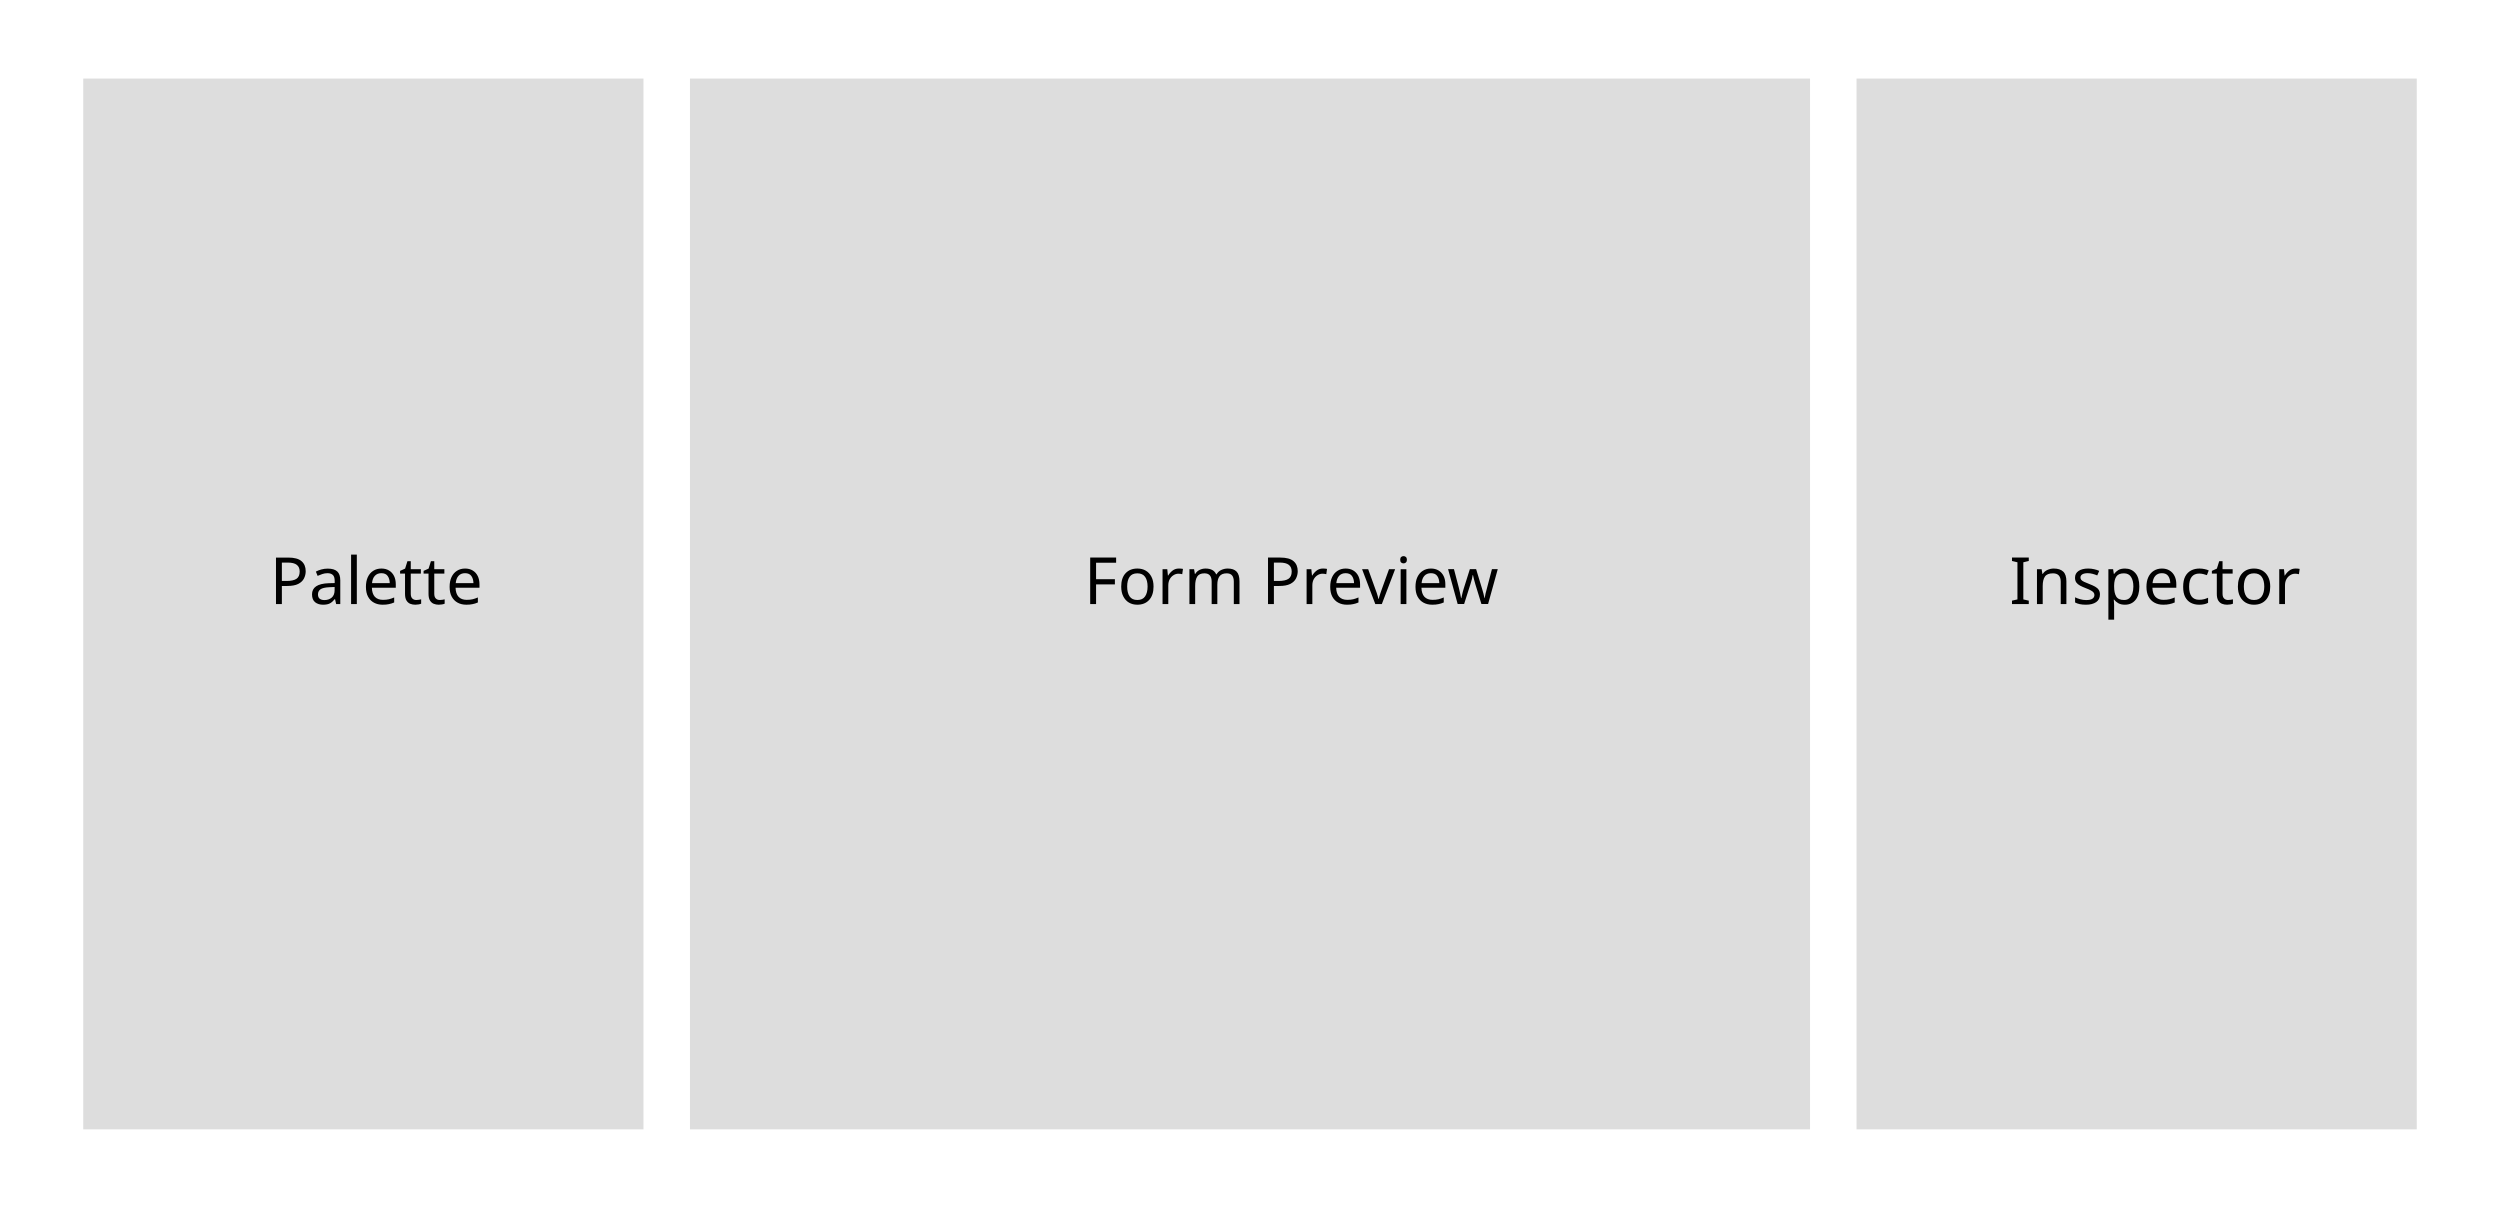
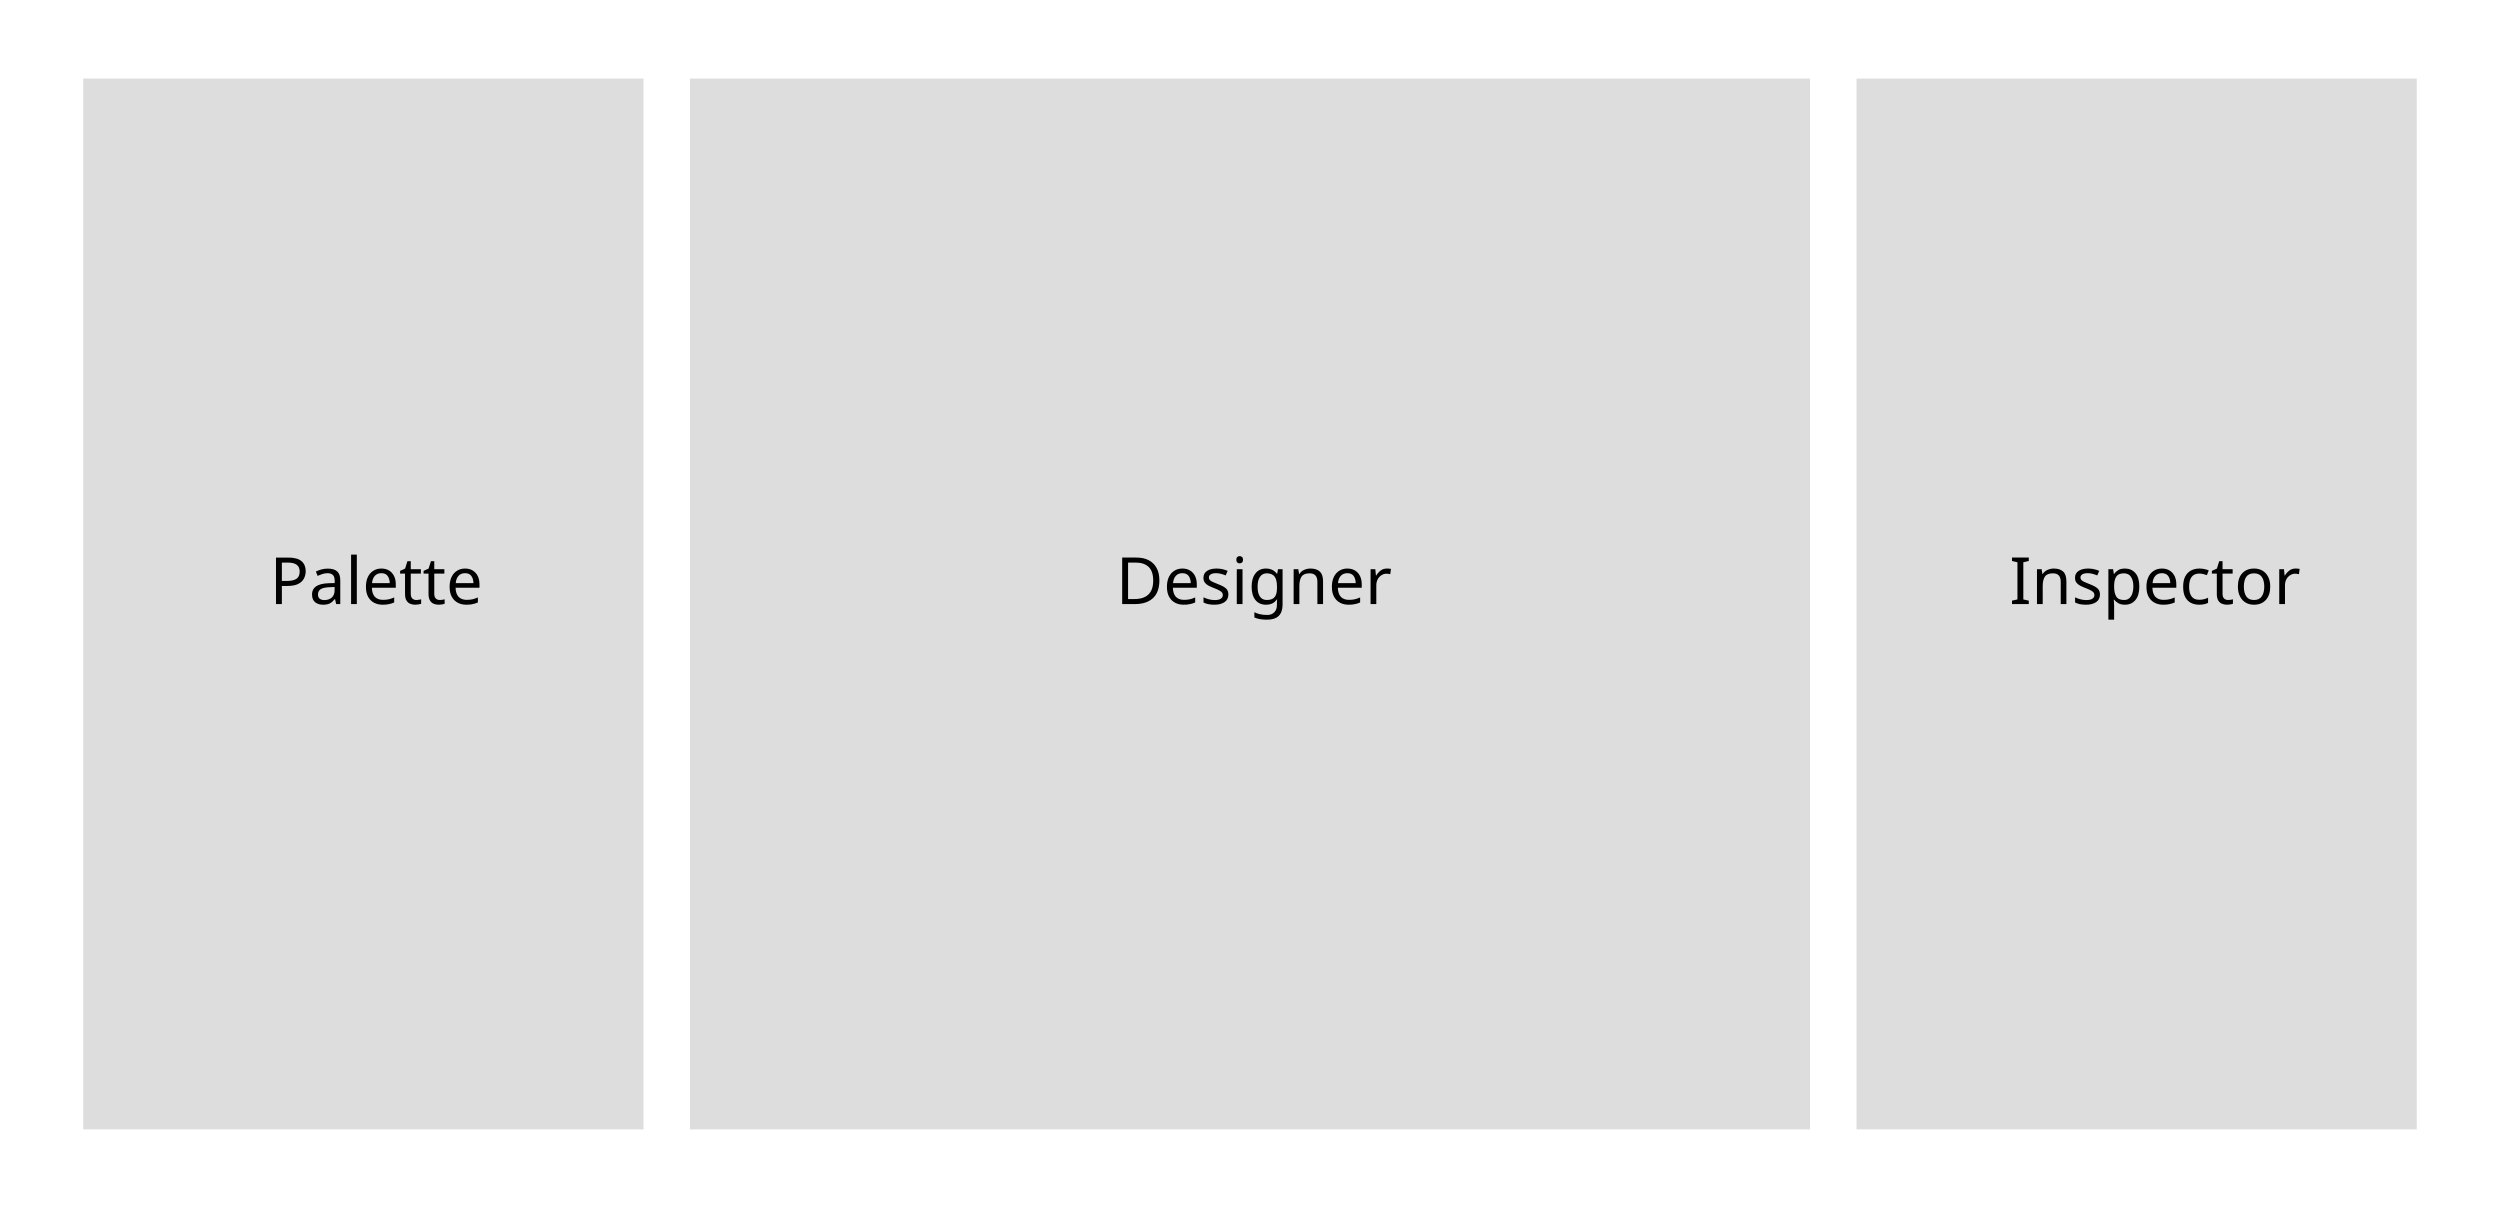
<svg xmlns="http://www.w3.org/2000/svg" version="1.1" id="Layer_1" x="0px" y="0px" viewBox="0 0 537.7 259.8" enable-background="new 0 0 537.7 259.8" xml:space="preserve">
  <rect x="148.4" y="16.9" fill="#DDDDDD" width="240.9" height="226" />
  <rect x="17.9" y="16.9" fill="#DDDDDD" width="120.5" height="226" />
  <rect x="399.3" y="16.9" fill="#DDDDDD" width="120.5" height="226" />
  <text transform="matrix(1 0 0 1 58 129.922)" font-family="'MyriadPro-Regular'" font-size="14">Palette</text>
-   <text transform="matrix(1 0 0 1 233.1187 129.9214)" font-family="'MyriadPro-Regular'" font-size="14">Form Preview</text>
+   <text transform="matrix(1 0 0 1 240 129.9214)" font-family="'MyriadPro-Regular'" font-size="14">Designer</text>
  <text transform="matrix(1 0 0 1 432.1777 129.9216)" font-family="'MyriadPro-Regular'" font-size="14">Inspector</text>
</svg>
